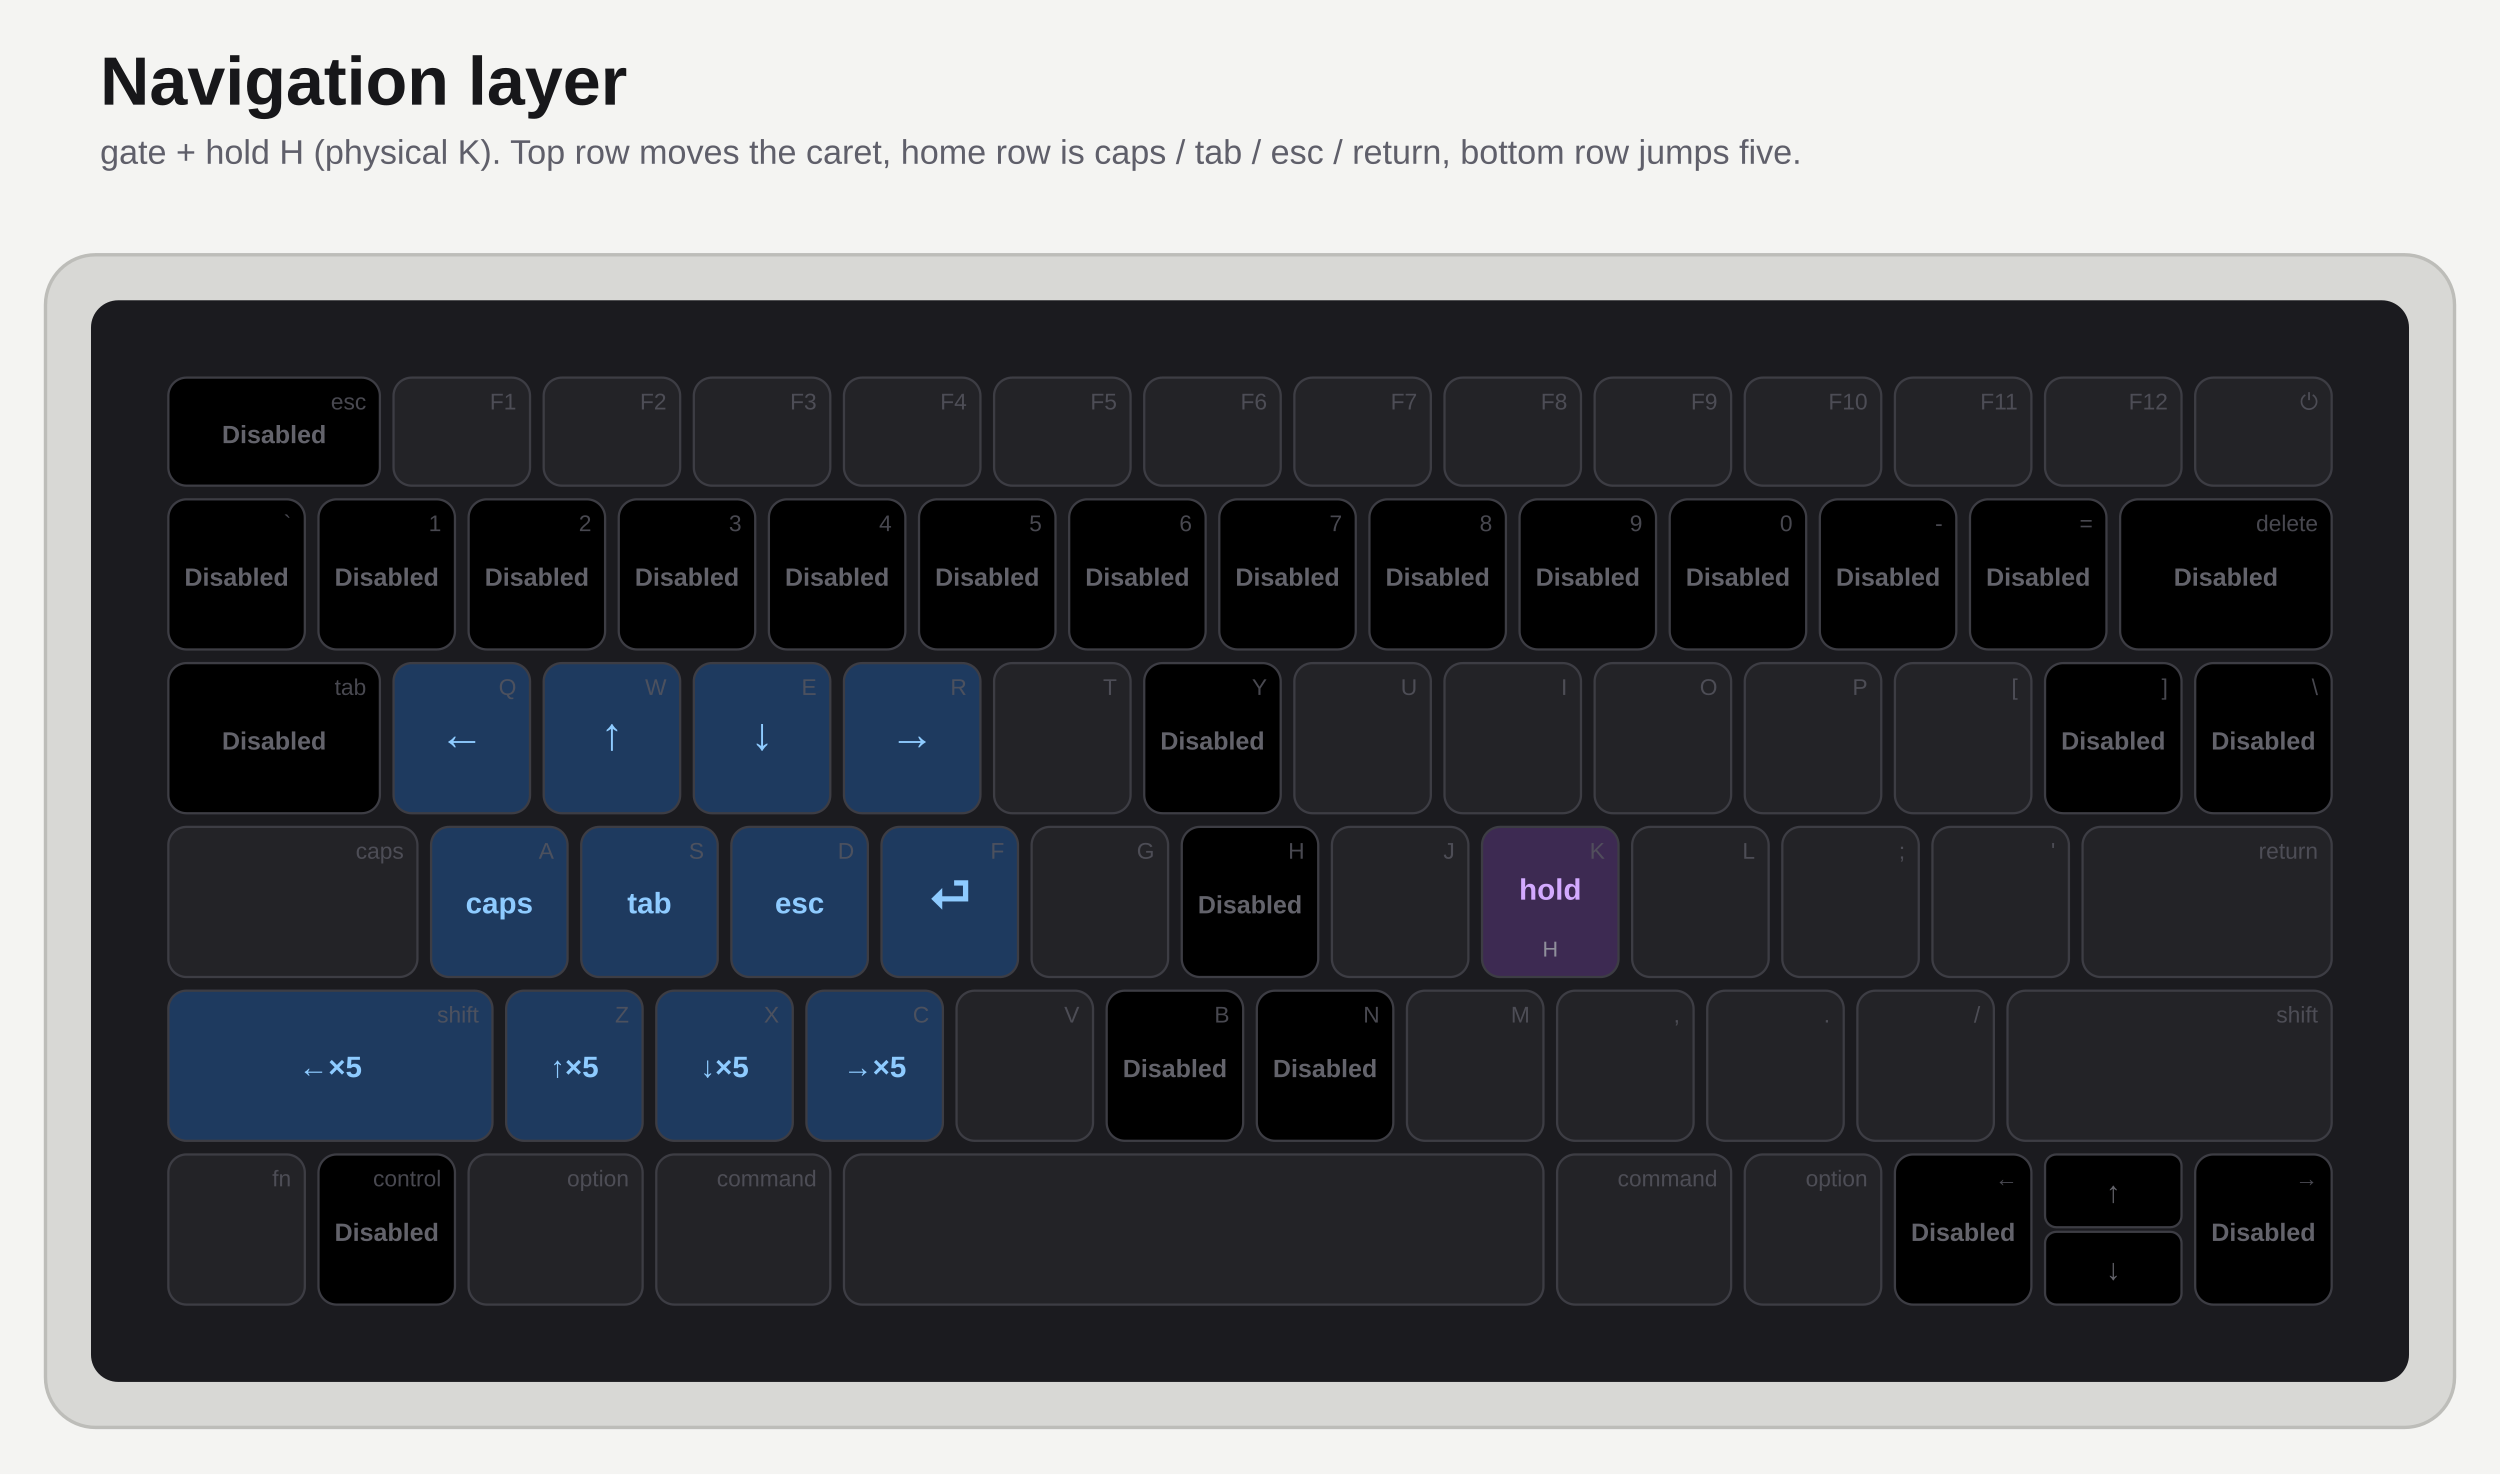
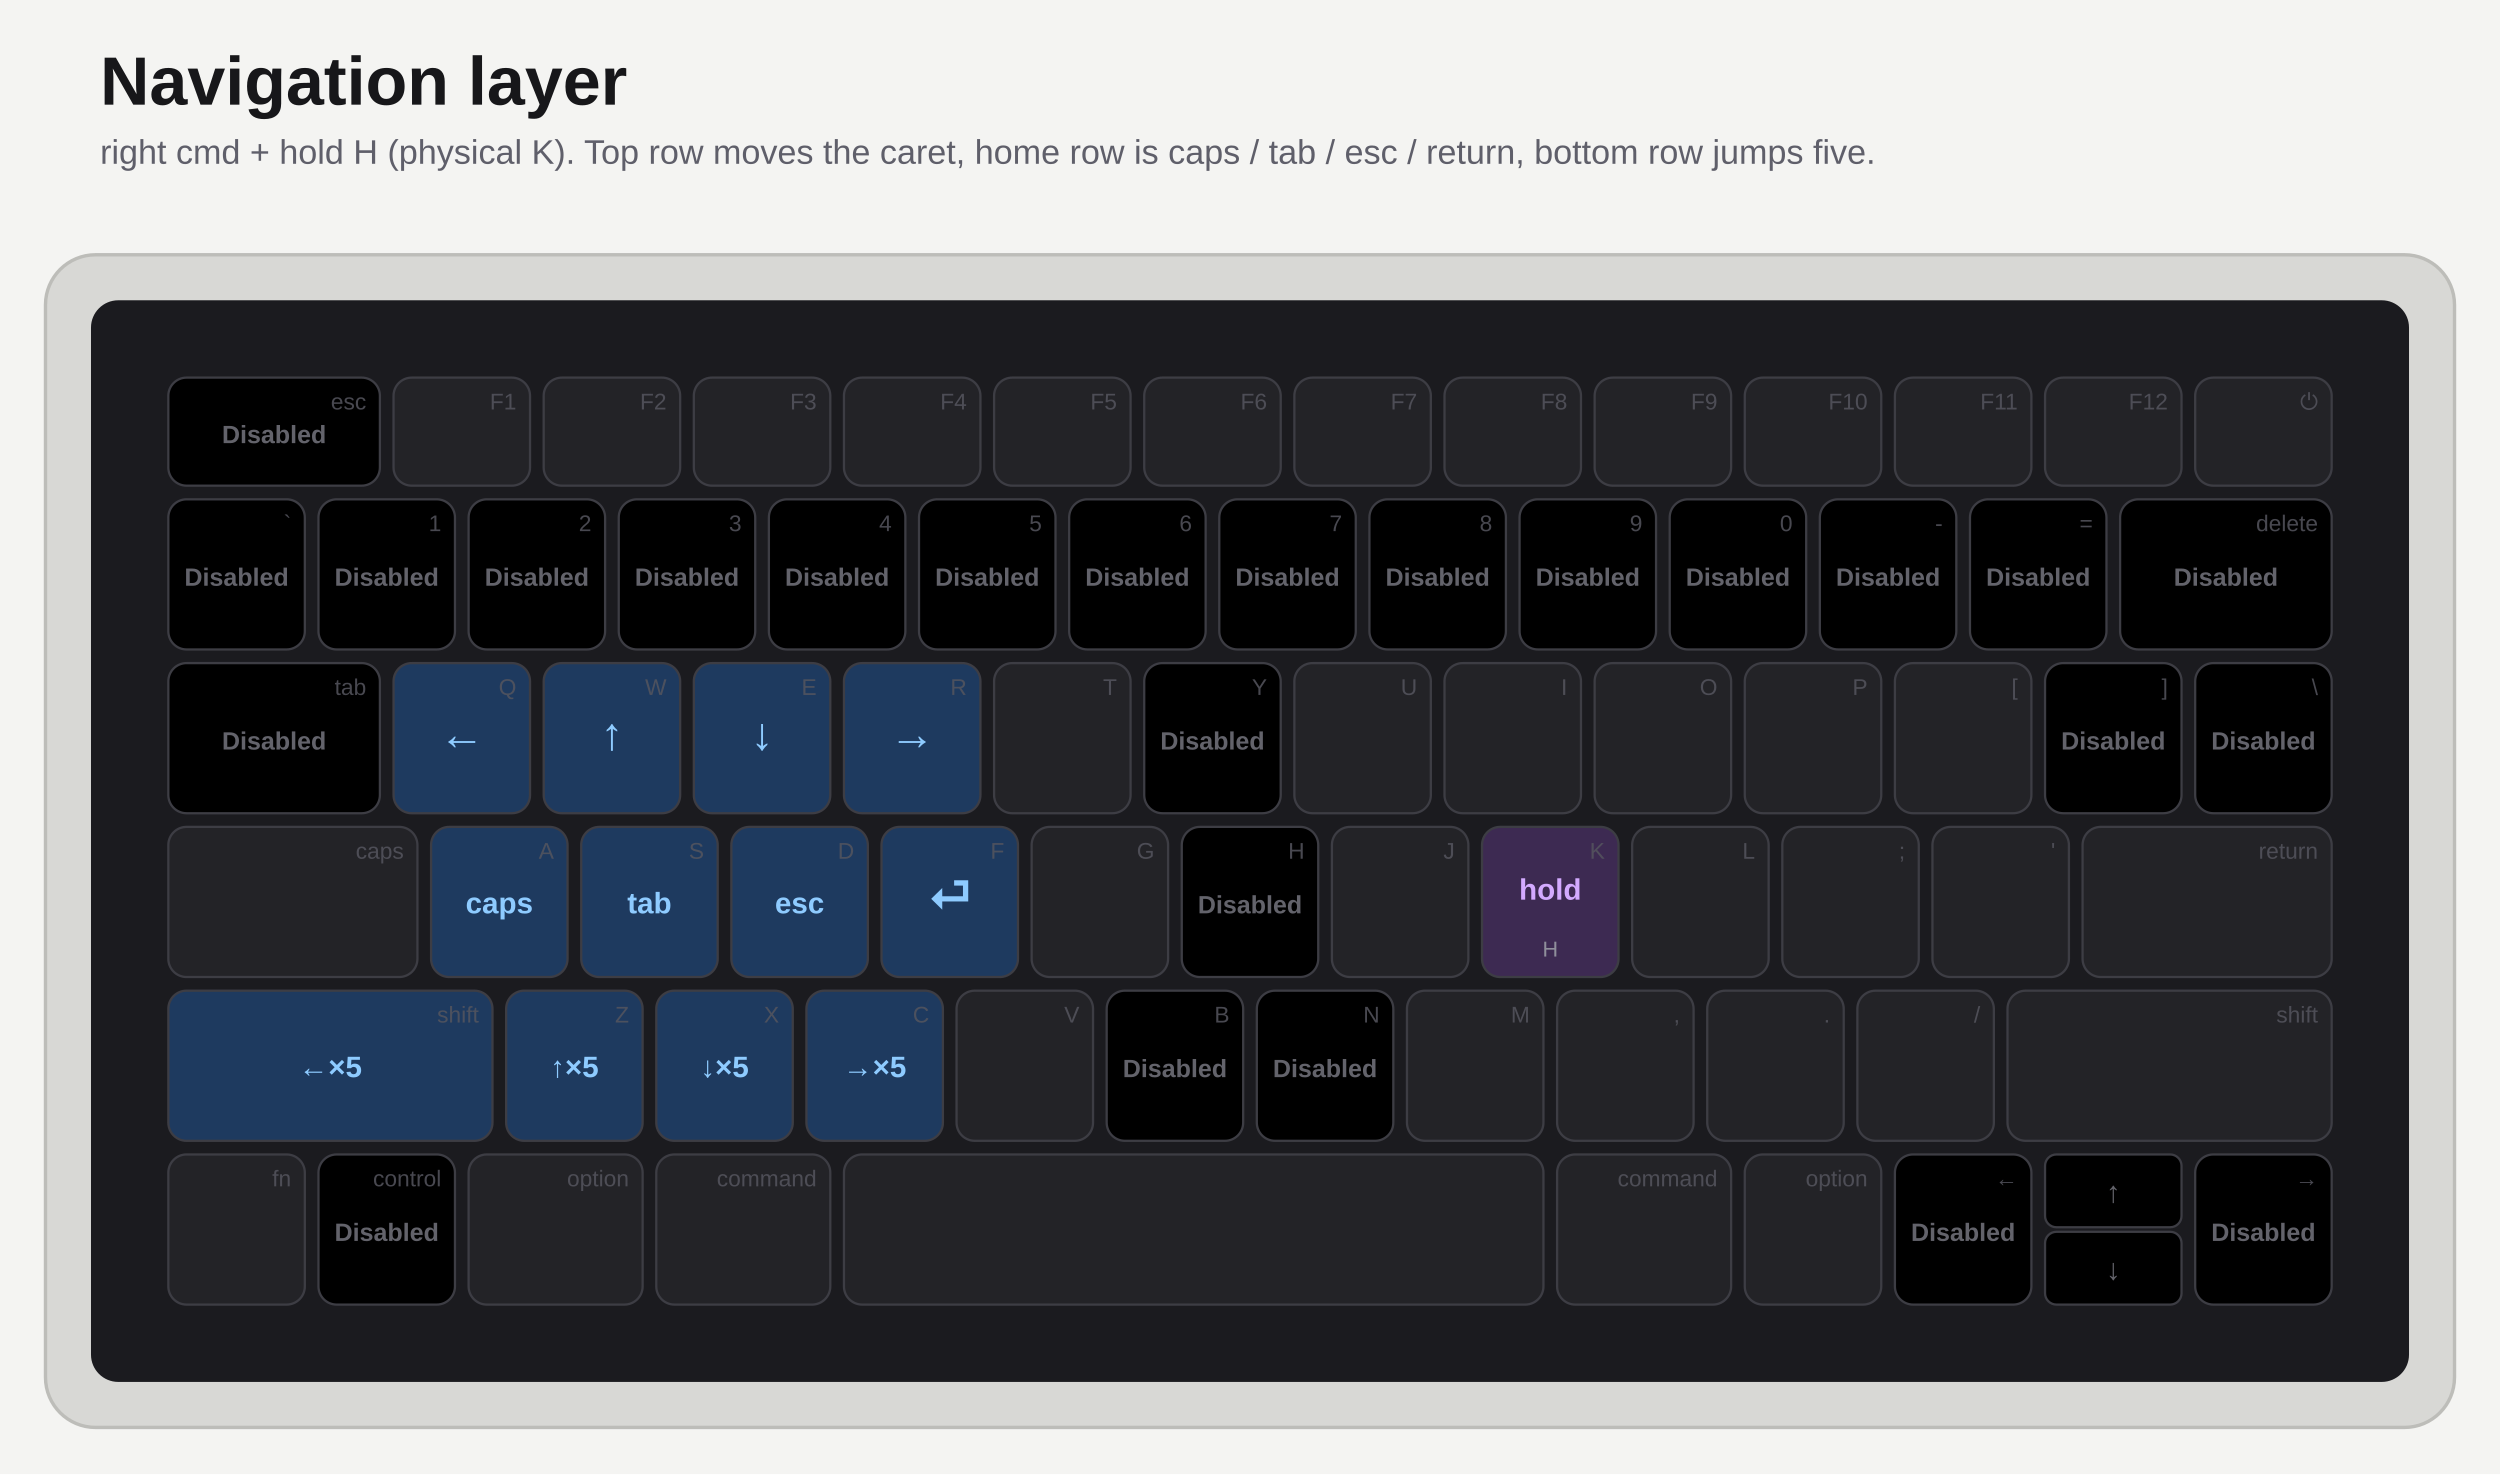
<svg xmlns="http://www.w3.org/2000/svg" width="1099" height="648" viewBox="0 0 1099 648" role="img" aria-label="Navigation layer layer of the splitmac">
  <rect width="1099" height="648" fill="#f4f4f2" />
  <text x="44.0" y="46.0" fill="#17171a" font-size="30" font-weight="700" text-anchor="start" opacity="1.0" font-family="-apple-system, BlinkMacSystemFont, 'SF Pro Text', 'Helvetica Neue', Arial, sans-serif">Navigation layer</text>
-   <text x="44.0" y="72.0" fill="#5f5f6a" font-size="15" font-weight="400" text-anchor="start" opacity="1.0" font-family="-apple-system, BlinkMacSystemFont, 'SF Pro Text', 'Helvetica Neue', Arial, sans-serif">gate + hold H (physical K). Top row moves the caret, home row is caps / tab / esc / return, bottom row jumps five.</text>
+   <text x="44.0" y="72.0" fill="#5f5f6a" font-size="15" font-weight="400" text-anchor="start" opacity="1.0" font-family="-apple-system, BlinkMacSystemFont, 'SF Pro Text', 'Helvetica Neue', Arial, sans-serif">right cmd + hold H (physical K). Top row moves the caret, home row is caps / tab / esc / return, bottom row jumps five.</text>
  <rect x="20.0" y="112.0" width="1059.0" height="515.5" rx="22" fill="#d8d8d5" stroke="#bdbdb9" stroke-width="1.5" />
  <rect x="40.0" y="132.0" width="1019.0" height="475.5" rx="12" fill="#1b1b1f" />
  <rect x="74.0" y="166.0" width="93.0" height="47.5" rx="8" fill="#000000" stroke="#3d3d44" stroke-width="1" />
  <text x="161.0" y="180.0" fill="#55555e" font-size="10" font-weight="500" text-anchor="end" opacity="0.85" font-family="-apple-system, BlinkMacSystemFont, 'SF Pro Text', 'Helvetica Neue', Arial, sans-serif">esc</text>
  <text x="120.5" y="194.8" fill="#63636b" font-size="11" font-weight="600" text-anchor="middle" opacity="1.0" font-family="-apple-system, BlinkMacSystemFont, 'SF Pro Text', 'Helvetica Neue', Arial, sans-serif">Disabled</text>
  <rect x="173.0" y="166.0" width="60.0" height="47.5" rx="8" fill="#232327" stroke="#3d3d44" stroke-width="1" />
  <text x="227.0" y="180.0" fill="#55555e" font-size="10" font-weight="500" text-anchor="end" opacity="0.85" font-family="-apple-system, BlinkMacSystemFont, 'SF Pro Text', 'Helvetica Neue', Arial, sans-serif">F1</text>
  <rect x="239.0" y="166.0" width="60.0" height="47.5" rx="8" fill="#232327" stroke="#3d3d44" stroke-width="1" />
  <text x="293.0" y="180.0" fill="#55555e" font-size="10" font-weight="500" text-anchor="end" opacity="0.85" font-family="-apple-system, BlinkMacSystemFont, 'SF Pro Text', 'Helvetica Neue', Arial, sans-serif">F2</text>
  <rect x="305.0" y="166.0" width="60.0" height="47.5" rx="8" fill="#232327" stroke="#3d3d44" stroke-width="1" />
  <text x="359.0" y="180.0" fill="#55555e" font-size="10" font-weight="500" text-anchor="end" opacity="0.85" font-family="-apple-system, BlinkMacSystemFont, 'SF Pro Text', 'Helvetica Neue', Arial, sans-serif">F3</text>
  <rect x="371.0" y="166.0" width="60.0" height="47.5" rx="8" fill="#232327" stroke="#3d3d44" stroke-width="1" />
  <text x="425.0" y="180.0" fill="#55555e" font-size="10" font-weight="500" text-anchor="end" opacity="0.85" font-family="-apple-system, BlinkMacSystemFont, 'SF Pro Text', 'Helvetica Neue', Arial, sans-serif">F4</text>
  <rect x="437.0" y="166.0" width="60.0" height="47.5" rx="8" fill="#232327" stroke="#3d3d44" stroke-width="1" />
  <text x="491.0" y="180.0" fill="#55555e" font-size="10" font-weight="500" text-anchor="end" opacity="0.85" font-family="-apple-system, BlinkMacSystemFont, 'SF Pro Text', 'Helvetica Neue', Arial, sans-serif">F5</text>
  <rect x="503.0" y="166.0" width="60.0" height="47.5" rx="8" fill="#232327" stroke="#3d3d44" stroke-width="1" />
  <text x="557.0" y="180.0" fill="#55555e" font-size="10" font-weight="500" text-anchor="end" opacity="0.85" font-family="-apple-system, BlinkMacSystemFont, 'SF Pro Text', 'Helvetica Neue', Arial, sans-serif">F6</text>
  <rect x="569.0" y="166.0" width="60.0" height="47.5" rx="8" fill="#232327" stroke="#3d3d44" stroke-width="1" />
  <text x="623.0" y="180.0" fill="#55555e" font-size="10" font-weight="500" text-anchor="end" opacity="0.85" font-family="-apple-system, BlinkMacSystemFont, 'SF Pro Text', 'Helvetica Neue', Arial, sans-serif">F7</text>
  <rect x="635.0" y="166.0" width="60.0" height="47.5" rx="8" fill="#232327" stroke="#3d3d44" stroke-width="1" />
  <text x="689.0" y="180.0" fill="#55555e" font-size="10" font-weight="500" text-anchor="end" opacity="0.85" font-family="-apple-system, BlinkMacSystemFont, 'SF Pro Text', 'Helvetica Neue', Arial, sans-serif">F8</text>
  <rect x="701.0" y="166.0" width="60.0" height="47.5" rx="8" fill="#232327" stroke="#3d3d44" stroke-width="1" />
  <text x="755.0" y="180.0" fill="#55555e" font-size="10" font-weight="500" text-anchor="end" opacity="0.85" font-family="-apple-system, BlinkMacSystemFont, 'SF Pro Text', 'Helvetica Neue', Arial, sans-serif">F9</text>
  <rect x="767.0" y="166.0" width="60.0" height="47.5" rx="8" fill="#232327" stroke="#3d3d44" stroke-width="1" />
  <text x="821.0" y="180.0" fill="#55555e" font-size="10" font-weight="500" text-anchor="end" opacity="0.85" font-family="-apple-system, BlinkMacSystemFont, 'SF Pro Text', 'Helvetica Neue', Arial, sans-serif">F10</text>
  <rect x="833.0" y="166.0" width="60.0" height="47.5" rx="8" fill="#232327" stroke="#3d3d44" stroke-width="1" />
  <text x="887.0" y="180.0" fill="#55555e" font-size="10" font-weight="500" text-anchor="end" opacity="0.85" font-family="-apple-system, BlinkMacSystemFont, 'SF Pro Text', 'Helvetica Neue', Arial, sans-serif">F11</text>
  <rect x="899.0" y="166.0" width="60.0" height="47.5" rx="8" fill="#232327" stroke="#3d3d44" stroke-width="1" />
  <text x="953.0" y="180.0" fill="#55555e" font-size="10" font-weight="500" text-anchor="end" opacity="0.85" font-family="-apple-system, BlinkMacSystemFont, 'SF Pro Text', 'Helvetica Neue', Arial, sans-serif">F12</text>
  <rect x="965.0" y="166.0" width="60.0" height="47.5" rx="8" fill="#232327" stroke="#3d3d44" stroke-width="1" />
  <text x="1019.0" y="180.0" fill="#55555e" font-size="10" font-weight="500" text-anchor="end" opacity="0.85" font-family="-apple-system, BlinkMacSystemFont, 'SF Pro Text', 'Helvetica Neue', Arial, sans-serif">⏻</text>
  <rect x="74.0" y="219.5" width="60.0" height="66.0" rx="8" fill="#000000" stroke="#3d3d44" stroke-width="1" />
  <text x="128.0" y="233.5" fill="#55555e" font-size="10" font-weight="500" text-anchor="end" opacity="0.85" font-family="-apple-system, BlinkMacSystemFont, 'SF Pro Text', 'Helvetica Neue', Arial, sans-serif">`</text>
  <text x="104.0" y="257.5" fill="#63636b" font-size="11" font-weight="600" text-anchor="middle" opacity="1.0" font-family="-apple-system, BlinkMacSystemFont, 'SF Pro Text', 'Helvetica Neue', Arial, sans-serif">Disabled</text>
  <rect x="140.0" y="219.5" width="60.0" height="66.0" rx="8" fill="#000000" stroke="#3d3d44" stroke-width="1" />
  <text x="194.0" y="233.5" fill="#55555e" font-size="10" font-weight="500" text-anchor="end" opacity="0.85" font-family="-apple-system, BlinkMacSystemFont, 'SF Pro Text', 'Helvetica Neue', Arial, sans-serif">1</text>
  <text x="170.0" y="257.5" fill="#63636b" font-size="11" font-weight="600" text-anchor="middle" opacity="1.0" font-family="-apple-system, BlinkMacSystemFont, 'SF Pro Text', 'Helvetica Neue', Arial, sans-serif">Disabled</text>
  <rect x="206.0" y="219.5" width="60.0" height="66.0" rx="8" fill="#000000" stroke="#3d3d44" stroke-width="1" />
  <text x="260.0" y="233.5" fill="#55555e" font-size="10" font-weight="500" text-anchor="end" opacity="0.85" font-family="-apple-system, BlinkMacSystemFont, 'SF Pro Text', 'Helvetica Neue', Arial, sans-serif">2</text>
  <text x="236.0" y="257.5" fill="#63636b" font-size="11" font-weight="600" text-anchor="middle" opacity="1.0" font-family="-apple-system, BlinkMacSystemFont, 'SF Pro Text', 'Helvetica Neue', Arial, sans-serif">Disabled</text>
  <rect x="272.0" y="219.5" width="60.0" height="66.0" rx="8" fill="#000000" stroke="#3d3d44" stroke-width="1" />
  <text x="326.0" y="233.5" fill="#55555e" font-size="10" font-weight="500" text-anchor="end" opacity="0.85" font-family="-apple-system, BlinkMacSystemFont, 'SF Pro Text', 'Helvetica Neue', Arial, sans-serif">3</text>
  <text x="302.0" y="257.5" fill="#63636b" font-size="11" font-weight="600" text-anchor="middle" opacity="1.0" font-family="-apple-system, BlinkMacSystemFont, 'SF Pro Text', 'Helvetica Neue', Arial, sans-serif">Disabled</text>
  <rect x="338.0" y="219.5" width="60.0" height="66.0" rx="8" fill="#000000" stroke="#3d3d44" stroke-width="1" />
  <text x="392.0" y="233.5" fill="#55555e" font-size="10" font-weight="500" text-anchor="end" opacity="0.85" font-family="-apple-system, BlinkMacSystemFont, 'SF Pro Text', 'Helvetica Neue', Arial, sans-serif">4</text>
  <text x="368.0" y="257.5" fill="#63636b" font-size="11" font-weight="600" text-anchor="middle" opacity="1.0" font-family="-apple-system, BlinkMacSystemFont, 'SF Pro Text', 'Helvetica Neue', Arial, sans-serif">Disabled</text>
  <rect x="404.0" y="219.5" width="60.0" height="66.0" rx="8" fill="#000000" stroke="#3d3d44" stroke-width="1" />
  <text x="458.0" y="233.5" fill="#55555e" font-size="10" font-weight="500" text-anchor="end" opacity="0.85" font-family="-apple-system, BlinkMacSystemFont, 'SF Pro Text', 'Helvetica Neue', Arial, sans-serif">5</text>
  <text x="434.0" y="257.5" fill="#63636b" font-size="11" font-weight="600" text-anchor="middle" opacity="1.0" font-family="-apple-system, BlinkMacSystemFont, 'SF Pro Text', 'Helvetica Neue', Arial, sans-serif">Disabled</text>
  <rect x="470.0" y="219.5" width="60.0" height="66.0" rx="8" fill="#000000" stroke="#3d3d44" stroke-width="1" />
  <text x="524.0" y="233.5" fill="#55555e" font-size="10" font-weight="500" text-anchor="end" opacity="0.85" font-family="-apple-system, BlinkMacSystemFont, 'SF Pro Text', 'Helvetica Neue', Arial, sans-serif">6</text>
  <text x="500.0" y="257.5" fill="#63636b" font-size="11" font-weight="600" text-anchor="middle" opacity="1.0" font-family="-apple-system, BlinkMacSystemFont, 'SF Pro Text', 'Helvetica Neue', Arial, sans-serif">Disabled</text>
  <rect x="536.0" y="219.5" width="60.0" height="66.0" rx="8" fill="#000000" stroke="#3d3d44" stroke-width="1" />
  <text x="590.0" y="233.5" fill="#55555e" font-size="10" font-weight="500" text-anchor="end" opacity="0.85" font-family="-apple-system, BlinkMacSystemFont, 'SF Pro Text', 'Helvetica Neue', Arial, sans-serif">7</text>
  <text x="566.0" y="257.5" fill="#63636b" font-size="11" font-weight="600" text-anchor="middle" opacity="1.0" font-family="-apple-system, BlinkMacSystemFont, 'SF Pro Text', 'Helvetica Neue', Arial, sans-serif">Disabled</text>
  <rect x="602.0" y="219.5" width="60.0" height="66.0" rx="8" fill="#000000" stroke="#3d3d44" stroke-width="1" />
  <text x="656.0" y="233.5" fill="#55555e" font-size="10" font-weight="500" text-anchor="end" opacity="0.85" font-family="-apple-system, BlinkMacSystemFont, 'SF Pro Text', 'Helvetica Neue', Arial, sans-serif">8</text>
  <text x="632.0" y="257.5" fill="#63636b" font-size="11" font-weight="600" text-anchor="middle" opacity="1.0" font-family="-apple-system, BlinkMacSystemFont, 'SF Pro Text', 'Helvetica Neue', Arial, sans-serif">Disabled</text>
  <rect x="668.0" y="219.5" width="60.0" height="66.0" rx="8" fill="#000000" stroke="#3d3d44" stroke-width="1" />
  <text x="722.0" y="233.5" fill="#55555e" font-size="10" font-weight="500" text-anchor="end" opacity="0.85" font-family="-apple-system, BlinkMacSystemFont, 'SF Pro Text', 'Helvetica Neue', Arial, sans-serif">9</text>
  <text x="698.0" y="257.5" fill="#63636b" font-size="11" font-weight="600" text-anchor="middle" opacity="1.0" font-family="-apple-system, BlinkMacSystemFont, 'SF Pro Text', 'Helvetica Neue', Arial, sans-serif">Disabled</text>
  <rect x="734.0" y="219.5" width="60.0" height="66.0" rx="8" fill="#000000" stroke="#3d3d44" stroke-width="1" />
  <text x="788.0" y="233.5" fill="#55555e" font-size="10" font-weight="500" text-anchor="end" opacity="0.85" font-family="-apple-system, BlinkMacSystemFont, 'SF Pro Text', 'Helvetica Neue', Arial, sans-serif">0</text>
  <text x="764.0" y="257.5" fill="#63636b" font-size="11" font-weight="600" text-anchor="middle" opacity="1.0" font-family="-apple-system, BlinkMacSystemFont, 'SF Pro Text', 'Helvetica Neue', Arial, sans-serif">Disabled</text>
  <rect x="800.0" y="219.5" width="60.0" height="66.0" rx="8" fill="#000000" stroke="#3d3d44" stroke-width="1" />
  <text x="854.0" y="233.5" fill="#55555e" font-size="10" font-weight="500" text-anchor="end" opacity="0.85" font-family="-apple-system, BlinkMacSystemFont, 'SF Pro Text', 'Helvetica Neue', Arial, sans-serif">-</text>
  <text x="830.0" y="257.5" fill="#63636b" font-size="11" font-weight="600" text-anchor="middle" opacity="1.0" font-family="-apple-system, BlinkMacSystemFont, 'SF Pro Text', 'Helvetica Neue', Arial, sans-serif">Disabled</text>
  <rect x="866.0" y="219.5" width="60.0" height="66.0" rx="8" fill="#000000" stroke="#3d3d44" stroke-width="1" />
  <text x="920.0" y="233.5" fill="#55555e" font-size="10" font-weight="500" text-anchor="end" opacity="0.85" font-family="-apple-system, BlinkMacSystemFont, 'SF Pro Text', 'Helvetica Neue', Arial, sans-serif">=</text>
  <text x="896.0" y="257.5" fill="#63636b" font-size="11" font-weight="600" text-anchor="middle" opacity="1.0" font-family="-apple-system, BlinkMacSystemFont, 'SF Pro Text', 'Helvetica Neue', Arial, sans-serif">Disabled</text>
  <rect x="932.0" y="219.5" width="93.0" height="66.0" rx="8" fill="#000000" stroke="#3d3d44" stroke-width="1" />
  <text x="1019.0" y="233.5" fill="#55555e" font-size="10" font-weight="500" text-anchor="end" opacity="0.85" font-family="-apple-system, BlinkMacSystemFont, 'SF Pro Text', 'Helvetica Neue', Arial, sans-serif">delete</text>
  <text x="978.5" y="257.5" fill="#63636b" font-size="11" font-weight="600" text-anchor="middle" opacity="1.0" font-family="-apple-system, BlinkMacSystemFont, 'SF Pro Text', 'Helvetica Neue', Arial, sans-serif">Disabled</text>
  <rect x="74.0" y="291.5" width="93.0" height="66.0" rx="8" fill="#000000" stroke="#3d3d44" stroke-width="1" />
  <text x="161.0" y="305.5" fill="#55555e" font-size="10" font-weight="500" text-anchor="end" opacity="0.85" font-family="-apple-system, BlinkMacSystemFont, 'SF Pro Text', 'Helvetica Neue', Arial, sans-serif">tab</text>
  <text x="120.5" y="329.5" fill="#63636b" font-size="11" font-weight="600" text-anchor="middle" opacity="1.0" font-family="-apple-system, BlinkMacSystemFont, 'SF Pro Text', 'Helvetica Neue', Arial, sans-serif">Disabled</text>
  <rect x="173.0" y="291.5" width="60.0" height="66.0" rx="8" fill="#1e3a5f" stroke="#3d3d44" stroke-width="1" />
  <text x="227.0" y="305.5" fill="#55555e" font-size="10" font-weight="500" text-anchor="end" opacity="0.85" font-family="-apple-system, BlinkMacSystemFont, 'SF Pro Text', 'Helvetica Neue', Arial, sans-serif">Q</text>
  <text x="203.0" y="329.5" fill="#8ecbff" font-size="20" font-weight="700" text-anchor="middle" opacity="1.0" font-family="-apple-system, BlinkMacSystemFont, 'SF Pro Text', 'Helvetica Neue', Arial, sans-serif">←</text>
  <rect x="239.0" y="291.5" width="60.0" height="66.0" rx="8" fill="#1e3a5f" stroke="#3d3d44" stroke-width="1" />
  <text x="293.0" y="305.5" fill="#55555e" font-size="10" font-weight="500" text-anchor="end" opacity="0.85" font-family="-apple-system, BlinkMacSystemFont, 'SF Pro Text', 'Helvetica Neue', Arial, sans-serif">W</text>
  <text x="269.0" y="329.5" fill="#8ecbff" font-size="20" font-weight="700" text-anchor="middle" opacity="1.0" font-family="-apple-system, BlinkMacSystemFont, 'SF Pro Text', 'Helvetica Neue', Arial, sans-serif">↑</text>
  <rect x="305.0" y="291.5" width="60.0" height="66.0" rx="8" fill="#1e3a5f" stroke="#3d3d44" stroke-width="1" />
  <text x="359.0" y="305.5" fill="#55555e" font-size="10" font-weight="500" text-anchor="end" opacity="0.85" font-family="-apple-system, BlinkMacSystemFont, 'SF Pro Text', 'Helvetica Neue', Arial, sans-serif">E</text>
  <text x="335.0" y="329.5" fill="#8ecbff" font-size="20" font-weight="700" text-anchor="middle" opacity="1.0" font-family="-apple-system, BlinkMacSystemFont, 'SF Pro Text', 'Helvetica Neue', Arial, sans-serif">↓</text>
  <rect x="371.0" y="291.5" width="60.0" height="66.0" rx="8" fill="#1e3a5f" stroke="#3d3d44" stroke-width="1" />
  <text x="425.0" y="305.5" fill="#55555e" font-size="10" font-weight="500" text-anchor="end" opacity="0.85" font-family="-apple-system, BlinkMacSystemFont, 'SF Pro Text', 'Helvetica Neue', Arial, sans-serif">R</text>
  <text x="401.0" y="329.5" fill="#8ecbff" font-size="20" font-weight="700" text-anchor="middle" opacity="1.0" font-family="-apple-system, BlinkMacSystemFont, 'SF Pro Text', 'Helvetica Neue', Arial, sans-serif">→</text>
  <rect x="437.0" y="291.5" width="60.0" height="66.0" rx="8" fill="#232327" stroke="#3d3d44" stroke-width="1" />
  <text x="491.0" y="305.5" fill="#55555e" font-size="10" font-weight="500" text-anchor="end" opacity="0.85" font-family="-apple-system, BlinkMacSystemFont, 'SF Pro Text', 'Helvetica Neue', Arial, sans-serif">T</text>
  <rect x="503.0" y="291.5" width="60.0" height="66.0" rx="8" fill="#000000" stroke="#3d3d44" stroke-width="1" />
  <text x="557.0" y="305.5" fill="#55555e" font-size="10" font-weight="500" text-anchor="end" opacity="0.85" font-family="-apple-system, BlinkMacSystemFont, 'SF Pro Text', 'Helvetica Neue', Arial, sans-serif">Y</text>
  <text x="533.0" y="329.5" fill="#63636b" font-size="11" font-weight="600" text-anchor="middle" opacity="1.0" font-family="-apple-system, BlinkMacSystemFont, 'SF Pro Text', 'Helvetica Neue', Arial, sans-serif">Disabled</text>
  <rect x="569.0" y="291.5" width="60.0" height="66.0" rx="8" fill="#232327" stroke="#3d3d44" stroke-width="1" />
  <text x="623.0" y="305.5" fill="#55555e" font-size="10" font-weight="500" text-anchor="end" opacity="0.85" font-family="-apple-system, BlinkMacSystemFont, 'SF Pro Text', 'Helvetica Neue', Arial, sans-serif">U</text>
  <rect x="635.0" y="291.5" width="60.0" height="66.0" rx="8" fill="#232327" stroke="#3d3d44" stroke-width="1" />
  <text x="689.0" y="305.5" fill="#55555e" font-size="10" font-weight="500" text-anchor="end" opacity="0.85" font-family="-apple-system, BlinkMacSystemFont, 'SF Pro Text', 'Helvetica Neue', Arial, sans-serif">I</text>
  <rect x="701.0" y="291.5" width="60.0" height="66.0" rx="8" fill="#232327" stroke="#3d3d44" stroke-width="1" />
  <text x="755.0" y="305.5" fill="#55555e" font-size="10" font-weight="500" text-anchor="end" opacity="0.85" font-family="-apple-system, BlinkMacSystemFont, 'SF Pro Text', 'Helvetica Neue', Arial, sans-serif">O</text>
  <rect x="767.0" y="291.5" width="60.0" height="66.0" rx="8" fill="#232327" stroke="#3d3d44" stroke-width="1" />
  <text x="821.0" y="305.5" fill="#55555e" font-size="10" font-weight="500" text-anchor="end" opacity="0.85" font-family="-apple-system, BlinkMacSystemFont, 'SF Pro Text', 'Helvetica Neue', Arial, sans-serif">P</text>
  <rect x="833.0" y="291.5" width="60.0" height="66.0" rx="8" fill="#232327" stroke="#3d3d44" stroke-width="1" />
  <text x="887.0" y="305.5" fill="#55555e" font-size="10" font-weight="500" text-anchor="end" opacity="0.85" font-family="-apple-system, BlinkMacSystemFont, 'SF Pro Text', 'Helvetica Neue', Arial, sans-serif">[</text>
  <rect x="899.0" y="291.5" width="60.0" height="66.0" rx="8" fill="#000000" stroke="#3d3d44" stroke-width="1" />
  <text x="953.0" y="305.5" fill="#55555e" font-size="10" font-weight="500" text-anchor="end" opacity="0.85" font-family="-apple-system, BlinkMacSystemFont, 'SF Pro Text', 'Helvetica Neue', Arial, sans-serif">]</text>
  <text x="929.0" y="329.5" fill="#63636b" font-size="11" font-weight="600" text-anchor="middle" opacity="1.0" font-family="-apple-system, BlinkMacSystemFont, 'SF Pro Text', 'Helvetica Neue', Arial, sans-serif">Disabled</text>
  <rect x="965.0" y="291.5" width="60.0" height="66.0" rx="8" fill="#000000" stroke="#3d3d44" stroke-width="1" />
  <text x="1019.0" y="305.5" fill="#55555e" font-size="10" font-weight="500" text-anchor="end" opacity="0.85" font-family="-apple-system, BlinkMacSystemFont, 'SF Pro Text', 'Helvetica Neue', Arial, sans-serif">\</text>
  <text x="995.0" y="329.5" fill="#63636b" font-size="11" font-weight="600" text-anchor="middle" opacity="1.0" font-family="-apple-system, BlinkMacSystemFont, 'SF Pro Text', 'Helvetica Neue', Arial, sans-serif">Disabled</text>
  <rect x="74.0" y="363.5" width="109.5" height="66.0" rx="8" fill="#232327" stroke="#3d3d44" stroke-width="1" />
  <text x="177.5" y="377.5" fill="#55555e" font-size="10" font-weight="500" text-anchor="end" opacity="0.85" font-family="-apple-system, BlinkMacSystemFont, 'SF Pro Text', 'Helvetica Neue', Arial, sans-serif">caps</text>
  <rect x="189.5" y="363.5" width="60.0" height="66.0" rx="8" fill="#1e3a5f" stroke="#3d3d44" stroke-width="1" />
  <text x="243.5" y="377.5" fill="#55555e" font-size="10" font-weight="500" text-anchor="end" opacity="0.85" font-family="-apple-system, BlinkMacSystemFont, 'SF Pro Text', 'Helvetica Neue', Arial, sans-serif">A</text>
  <text x="219.5" y="401.5" fill="#8ecbff" font-size="13" font-weight="600" text-anchor="middle" opacity="1.0" font-family="-apple-system, BlinkMacSystemFont, 'SF Pro Text', 'Helvetica Neue', Arial, sans-serif">caps</text>
  <rect x="255.5" y="363.5" width="60.0" height="66.0" rx="8" fill="#1e3a5f" stroke="#3d3d44" stroke-width="1" />
  <text x="309.5" y="377.5" fill="#55555e" font-size="10" font-weight="500" text-anchor="end" opacity="0.85" font-family="-apple-system, BlinkMacSystemFont, 'SF Pro Text', 'Helvetica Neue', Arial, sans-serif">S</text>
  <text x="285.5" y="401.5" fill="#8ecbff" font-size="13" font-weight="600" text-anchor="middle" opacity="1.0" font-family="-apple-system, BlinkMacSystemFont, 'SF Pro Text', 'Helvetica Neue', Arial, sans-serif">tab</text>
  <rect x="321.5" y="363.5" width="60.0" height="66.0" rx="8" fill="#1e3a5f" stroke="#3d3d44" stroke-width="1" />
  <text x="375.5" y="377.5" fill="#55555e" font-size="10" font-weight="500" text-anchor="end" opacity="0.85" font-family="-apple-system, BlinkMacSystemFont, 'SF Pro Text', 'Helvetica Neue', Arial, sans-serif">D</text>
  <text x="351.5" y="401.5" fill="#8ecbff" font-size="13" font-weight="600" text-anchor="middle" opacity="1.0" font-family="-apple-system, BlinkMacSystemFont, 'SF Pro Text', 'Helvetica Neue', Arial, sans-serif">esc</text>
  <rect x="387.5" y="363.5" width="60.0" height="66.0" rx="8" fill="#1e3a5f" stroke="#3d3d44" stroke-width="1" />
  <text x="441.5" y="377.5" fill="#55555e" font-size="10" font-weight="500" text-anchor="end" opacity="0.85" font-family="-apple-system, BlinkMacSystemFont, 'SF Pro Text', 'Helvetica Neue', Arial, sans-serif">F</text>
  <text x="417.5" y="401.5" fill="#8ecbff" font-size="20" font-weight="700" text-anchor="middle" opacity="1.0" font-family="-apple-system, BlinkMacSystemFont, 'SF Pro Text', 'Helvetica Neue', Arial, sans-serif">⏎</text>
  <rect x="453.5" y="363.5" width="60.0" height="66.0" rx="8" fill="#232327" stroke="#3d3d44" stroke-width="1" />
  <text x="507.5" y="377.5" fill="#55555e" font-size="10" font-weight="500" text-anchor="end" opacity="0.85" font-family="-apple-system, BlinkMacSystemFont, 'SF Pro Text', 'Helvetica Neue', Arial, sans-serif">G</text>
  <rect x="519.5" y="363.5" width="60.0" height="66.0" rx="8" fill="#000000" stroke="#3d3d44" stroke-width="1" />
  <text x="573.5" y="377.5" fill="#55555e" font-size="10" font-weight="500" text-anchor="end" opacity="0.85" font-family="-apple-system, BlinkMacSystemFont, 'SF Pro Text', 'Helvetica Neue', Arial, sans-serif">H</text>
  <text x="549.5" y="401.5" fill="#63636b" font-size="11" font-weight="600" text-anchor="middle" opacity="1.0" font-family="-apple-system, BlinkMacSystemFont, 'SF Pro Text', 'Helvetica Neue', Arial, sans-serif">Disabled</text>
  <rect x="585.5" y="363.5" width="60.0" height="66.0" rx="8" fill="#232327" stroke="#3d3d44" stroke-width="1" />
  <text x="639.5" y="377.5" fill="#55555e" font-size="10" font-weight="500" text-anchor="end" opacity="0.85" font-family="-apple-system, BlinkMacSystemFont, 'SF Pro Text', 'Helvetica Neue', Arial, sans-serif">J</text>
  <rect x="651.5" y="363.5" width="60.0" height="66.0" rx="8" fill="#3d2a52" stroke="#3d3d44" stroke-width="1" />
  <text x="705.5" y="377.5" fill="#55555e" font-size="10" font-weight="500" text-anchor="end" opacity="0.85" font-family="-apple-system, BlinkMacSystemFont, 'SF Pro Text', 'Helvetica Neue', Arial, sans-serif">K</text>
  <text x="681.5" y="395.5" fill="#d3aaff" font-size="13" font-weight="600" text-anchor="middle" opacity="1.0" font-family="-apple-system, BlinkMacSystemFont, 'SF Pro Text', 'Helvetica Neue', Arial, sans-serif">hold</text>
  <text x="681.5" y="420.5" fill="#8f8f9b" font-size="9.5" font-weight="500" text-anchor="middle" opacity="1.0" font-family="-apple-system, BlinkMacSystemFont, 'SF Pro Text', 'Helvetica Neue', Arial, sans-serif">H</text>
  <rect x="717.5" y="363.5" width="60.0" height="66.0" rx="8" fill="#232327" stroke="#3d3d44" stroke-width="1" />
  <text x="771.5" y="377.5" fill="#55555e" font-size="10" font-weight="500" text-anchor="end" opacity="0.85" font-family="-apple-system, BlinkMacSystemFont, 'SF Pro Text', 'Helvetica Neue', Arial, sans-serif">L</text>
  <rect x="783.5" y="363.5" width="60.0" height="66.0" rx="8" fill="#232327" stroke="#3d3d44" stroke-width="1" />
  <text x="837.5" y="377.5" fill="#55555e" font-size="10" font-weight="500" text-anchor="end" opacity="0.85" font-family="-apple-system, BlinkMacSystemFont, 'SF Pro Text', 'Helvetica Neue', Arial, sans-serif">;</text>
  <rect x="849.5" y="363.5" width="60.0" height="66.0" rx="8" fill="#232327" stroke="#3d3d44" stroke-width="1" />
  <text x="903.5" y="377.5" fill="#55555e" font-size="10" font-weight="500" text-anchor="end" opacity="0.85" font-family="-apple-system, BlinkMacSystemFont, 'SF Pro Text', 'Helvetica Neue', Arial, sans-serif">'</text>
  <rect x="915.5" y="363.5" width="109.5" height="66.0" rx="8" fill="#232327" stroke="#3d3d44" stroke-width="1" />
  <text x="1019.0" y="377.5" fill="#55555e" font-size="10" font-weight="500" text-anchor="end" opacity="0.85" font-family="-apple-system, BlinkMacSystemFont, 'SF Pro Text', 'Helvetica Neue', Arial, sans-serif">return</text>
  <rect x="74.0" y="435.5" width="142.5" height="66.0" rx="8" fill="#1e3a5f" stroke="#3d3d44" stroke-width="1" />
  <text x="210.5" y="449.5" fill="#55555e" font-size="10" font-weight="500" text-anchor="end" opacity="0.85" font-family="-apple-system, BlinkMacSystemFont, 'SF Pro Text', 'Helvetica Neue', Arial, sans-serif">shift</text>
  <text x="145.2" y="473.5" fill="#8ecbff" font-size="13" font-weight="600" text-anchor="middle" opacity="1.0" font-family="-apple-system, BlinkMacSystemFont, 'SF Pro Text', 'Helvetica Neue', Arial, sans-serif">←×5</text>
  <rect x="222.5" y="435.5" width="60.0" height="66.0" rx="8" fill="#1e3a5f" stroke="#3d3d44" stroke-width="1" />
  <text x="276.5" y="449.5" fill="#55555e" font-size="10" font-weight="500" text-anchor="end" opacity="0.85" font-family="-apple-system, BlinkMacSystemFont, 'SF Pro Text', 'Helvetica Neue', Arial, sans-serif">Z</text>
  <text x="252.5" y="473.5" fill="#8ecbff" font-size="13" font-weight="600" text-anchor="middle" opacity="1.0" font-family="-apple-system, BlinkMacSystemFont, 'SF Pro Text', 'Helvetica Neue', Arial, sans-serif">↑×5</text>
  <rect x="288.5" y="435.5" width="60.0" height="66.0" rx="8" fill="#1e3a5f" stroke="#3d3d44" stroke-width="1" />
  <text x="342.5" y="449.5" fill="#55555e" font-size="10" font-weight="500" text-anchor="end" opacity="0.85" font-family="-apple-system, BlinkMacSystemFont, 'SF Pro Text', 'Helvetica Neue', Arial, sans-serif">X</text>
  <text x="318.5" y="473.5" fill="#8ecbff" font-size="13" font-weight="600" text-anchor="middle" opacity="1.0" font-family="-apple-system, BlinkMacSystemFont, 'SF Pro Text', 'Helvetica Neue', Arial, sans-serif">↓×5</text>
  <rect x="354.5" y="435.5" width="60.0" height="66.0" rx="8" fill="#1e3a5f" stroke="#3d3d44" stroke-width="1" />
  <text x="408.5" y="449.5" fill="#55555e" font-size="10" font-weight="500" text-anchor="end" opacity="0.85" font-family="-apple-system, BlinkMacSystemFont, 'SF Pro Text', 'Helvetica Neue', Arial, sans-serif">C</text>
  <text x="384.5" y="473.5" fill="#8ecbff" font-size="13" font-weight="600" text-anchor="middle" opacity="1.0" font-family="-apple-system, BlinkMacSystemFont, 'SF Pro Text', 'Helvetica Neue', Arial, sans-serif">→×5</text>
  <rect x="420.5" y="435.5" width="60.0" height="66.0" rx="8" fill="#232327" stroke="#3d3d44" stroke-width="1" />
  <text x="474.5" y="449.5" fill="#55555e" font-size="10" font-weight="500" text-anchor="end" opacity="0.85" font-family="-apple-system, BlinkMacSystemFont, 'SF Pro Text', 'Helvetica Neue', Arial, sans-serif">V</text>
  <rect x="486.5" y="435.5" width="60.0" height="66.0" rx="8" fill="#000000" stroke="#3d3d44" stroke-width="1" />
  <text x="540.5" y="449.5" fill="#55555e" font-size="10" font-weight="500" text-anchor="end" opacity="0.85" font-family="-apple-system, BlinkMacSystemFont, 'SF Pro Text', 'Helvetica Neue', Arial, sans-serif">B</text>
  <text x="516.5" y="473.5" fill="#63636b" font-size="11" font-weight="600" text-anchor="middle" opacity="1.0" font-family="-apple-system, BlinkMacSystemFont, 'SF Pro Text', 'Helvetica Neue', Arial, sans-serif">Disabled</text>
  <rect x="552.5" y="435.5" width="60.0" height="66.0" rx="8" fill="#000000" stroke="#3d3d44" stroke-width="1" />
  <text x="606.5" y="449.5" fill="#55555e" font-size="10" font-weight="500" text-anchor="end" opacity="0.85" font-family="-apple-system, BlinkMacSystemFont, 'SF Pro Text', 'Helvetica Neue', Arial, sans-serif">N</text>
  <text x="582.5" y="473.5" fill="#63636b" font-size="11" font-weight="600" text-anchor="middle" opacity="1.0" font-family="-apple-system, BlinkMacSystemFont, 'SF Pro Text', 'Helvetica Neue', Arial, sans-serif">Disabled</text>
  <rect x="618.5" y="435.5" width="60.0" height="66.0" rx="8" fill="#232327" stroke="#3d3d44" stroke-width="1" />
  <text x="672.5" y="449.5" fill="#55555e" font-size="10" font-weight="500" text-anchor="end" opacity="0.85" font-family="-apple-system, BlinkMacSystemFont, 'SF Pro Text', 'Helvetica Neue', Arial, sans-serif">M</text>
  <rect x="684.5" y="435.5" width="60.0" height="66.0" rx="8" fill="#232327" stroke="#3d3d44" stroke-width="1" />
  <text x="738.5" y="449.5" fill="#55555e" font-size="10" font-weight="500" text-anchor="end" opacity="0.85" font-family="-apple-system, BlinkMacSystemFont, 'SF Pro Text', 'Helvetica Neue', Arial, sans-serif">,</text>
  <rect x="750.5" y="435.5" width="60.0" height="66.0" rx="8" fill="#232327" stroke="#3d3d44" stroke-width="1" />
  <text x="804.5" y="449.5" fill="#55555e" font-size="10" font-weight="500" text-anchor="end" opacity="0.85" font-family="-apple-system, BlinkMacSystemFont, 'SF Pro Text', 'Helvetica Neue', Arial, sans-serif">.</text>
  <rect x="816.5" y="435.5" width="60.0" height="66.0" rx="8" fill="#232327" stroke="#3d3d44" stroke-width="1" />
  <text x="870.5" y="449.5" fill="#55555e" font-size="10" font-weight="500" text-anchor="end" opacity="0.85" font-family="-apple-system, BlinkMacSystemFont, 'SF Pro Text', 'Helvetica Neue', Arial, sans-serif">/</text>
  <rect x="882.5" y="435.5" width="142.5" height="66.0" rx="8" fill="#232327" stroke="#3d3d44" stroke-width="1" />
  <text x="1019.0" y="449.5" fill="#55555e" font-size="10" font-weight="500" text-anchor="end" opacity="0.85" font-family="-apple-system, BlinkMacSystemFont, 'SF Pro Text', 'Helvetica Neue', Arial, sans-serif">shift</text>
  <rect x="74.0" y="507.5" width="60.0" height="66.0" rx="8" fill="#232327" stroke="#3d3d44" stroke-width="1" />
  <text x="128.0" y="521.5" fill="#55555e" font-size="10" font-weight="500" text-anchor="end" opacity="0.85" font-family="-apple-system, BlinkMacSystemFont, 'SF Pro Text', 'Helvetica Neue', Arial, sans-serif">fn</text>
  <rect x="140.0" y="507.5" width="60.0" height="66.0" rx="8" fill="#000000" stroke="#3d3d44" stroke-width="1" />
  <text x="194.0" y="521.5" fill="#55555e" font-size="10" font-weight="500" text-anchor="end" opacity="0.85" font-family="-apple-system, BlinkMacSystemFont, 'SF Pro Text', 'Helvetica Neue', Arial, sans-serif">control</text>
  <text x="170.0" y="545.5" fill="#63636b" font-size="11" font-weight="600" text-anchor="middle" opacity="1.0" font-family="-apple-system, BlinkMacSystemFont, 'SF Pro Text', 'Helvetica Neue', Arial, sans-serif">Disabled</text>
  <rect x="206.0" y="507.5" width="76.5" height="66.0" rx="8" fill="#232327" stroke="#3d3d44" stroke-width="1" />
  <text x="276.5" y="521.5" fill="#55555e" font-size="10" font-weight="500" text-anchor="end" opacity="0.85" font-family="-apple-system, BlinkMacSystemFont, 'SF Pro Text', 'Helvetica Neue', Arial, sans-serif">option</text>
  <rect x="288.5" y="507.5" width="76.5" height="66.0" rx="8" fill="#232327" stroke="#3d3d44" stroke-width="1" />
  <text x="359.0" y="521.5" fill="#55555e" font-size="10" font-weight="500" text-anchor="end" opacity="0.85" font-family="-apple-system, BlinkMacSystemFont, 'SF Pro Text', 'Helvetica Neue', Arial, sans-serif">command</text>
  <rect x="371.0" y="507.5" width="307.5" height="66.0" rx="8" fill="#232327" stroke="#3d3d44" stroke-width="1" />
  <rect x="684.5" y="507.5" width="76.5" height="66.0" rx="8" fill="#232327" stroke="#3d3d44" stroke-width="1" />
  <text x="755.0" y="521.5" fill="#55555e" font-size="10" font-weight="500" text-anchor="end" opacity="0.85" font-family="-apple-system, BlinkMacSystemFont, 'SF Pro Text', 'Helvetica Neue', Arial, sans-serif">command</text>
  <rect x="767.0" y="507.5" width="60.0" height="66.0" rx="8" fill="#232327" stroke="#3d3d44" stroke-width="1" />
  <text x="821.0" y="521.5" fill="#55555e" font-size="10" font-weight="500" text-anchor="end" opacity="0.85" font-family="-apple-system, BlinkMacSystemFont, 'SF Pro Text', 'Helvetica Neue', Arial, sans-serif">option</text>
  <rect x="833.0" y="507.5" width="60.0" height="66.0" rx="8" fill="#000000" stroke="#3d3d44" stroke-width="1" />
  <text x="887.0" y="521.5" fill="#55555e" font-size="10" font-weight="500" text-anchor="end" opacity="0.85" font-family="-apple-system, BlinkMacSystemFont, 'SF Pro Text', 'Helvetica Neue', Arial, sans-serif">←</text>
  <text x="863.0" y="545.5" fill="#63636b" font-size="11" font-weight="600" text-anchor="middle" opacity="1.0" font-family="-apple-system, BlinkMacSystemFont, 'SF Pro Text', 'Helvetica Neue', Arial, sans-serif">Disabled</text>
  <rect x="899.0" y="507.5" width="60.0" height="32.0" rx="5" fill="#000000" stroke="#3d3d44" stroke-width="1" />
  <text x="929.0" y="528.5" fill="#63636b" font-size="13" font-weight="600" text-anchor="middle" opacity="1.0" font-family="-apple-system, BlinkMacSystemFont, 'SF Pro Text', 'Helvetica Neue', Arial, sans-serif">↑</text>
  <rect x="899.0" y="541.5" width="60.0" height="32.0" rx="5" fill="#000000" stroke="#3d3d44" stroke-width="1" />
  <text x="929.0" y="562.5" fill="#63636b" font-size="13" font-weight="600" text-anchor="middle" opacity="1.0" font-family="-apple-system, BlinkMacSystemFont, 'SF Pro Text', 'Helvetica Neue', Arial, sans-serif">↓</text>
  <rect x="965.0" y="507.5" width="60.0" height="66.0" rx="8" fill="#000000" stroke="#3d3d44" stroke-width="1" />
  <text x="1019.0" y="521.5" fill="#55555e" font-size="10" font-weight="500" text-anchor="end" opacity="0.85" font-family="-apple-system, BlinkMacSystemFont, 'SF Pro Text', 'Helvetica Neue', Arial, sans-serif">→</text>
  <text x="995.0" y="545.5" fill="#63636b" font-size="11" font-weight="600" text-anchor="middle" opacity="1.0" font-family="-apple-system, BlinkMacSystemFont, 'SF Pro Text', 'Helvetica Neue', Arial, sans-serif">Disabled</text>
</svg>
